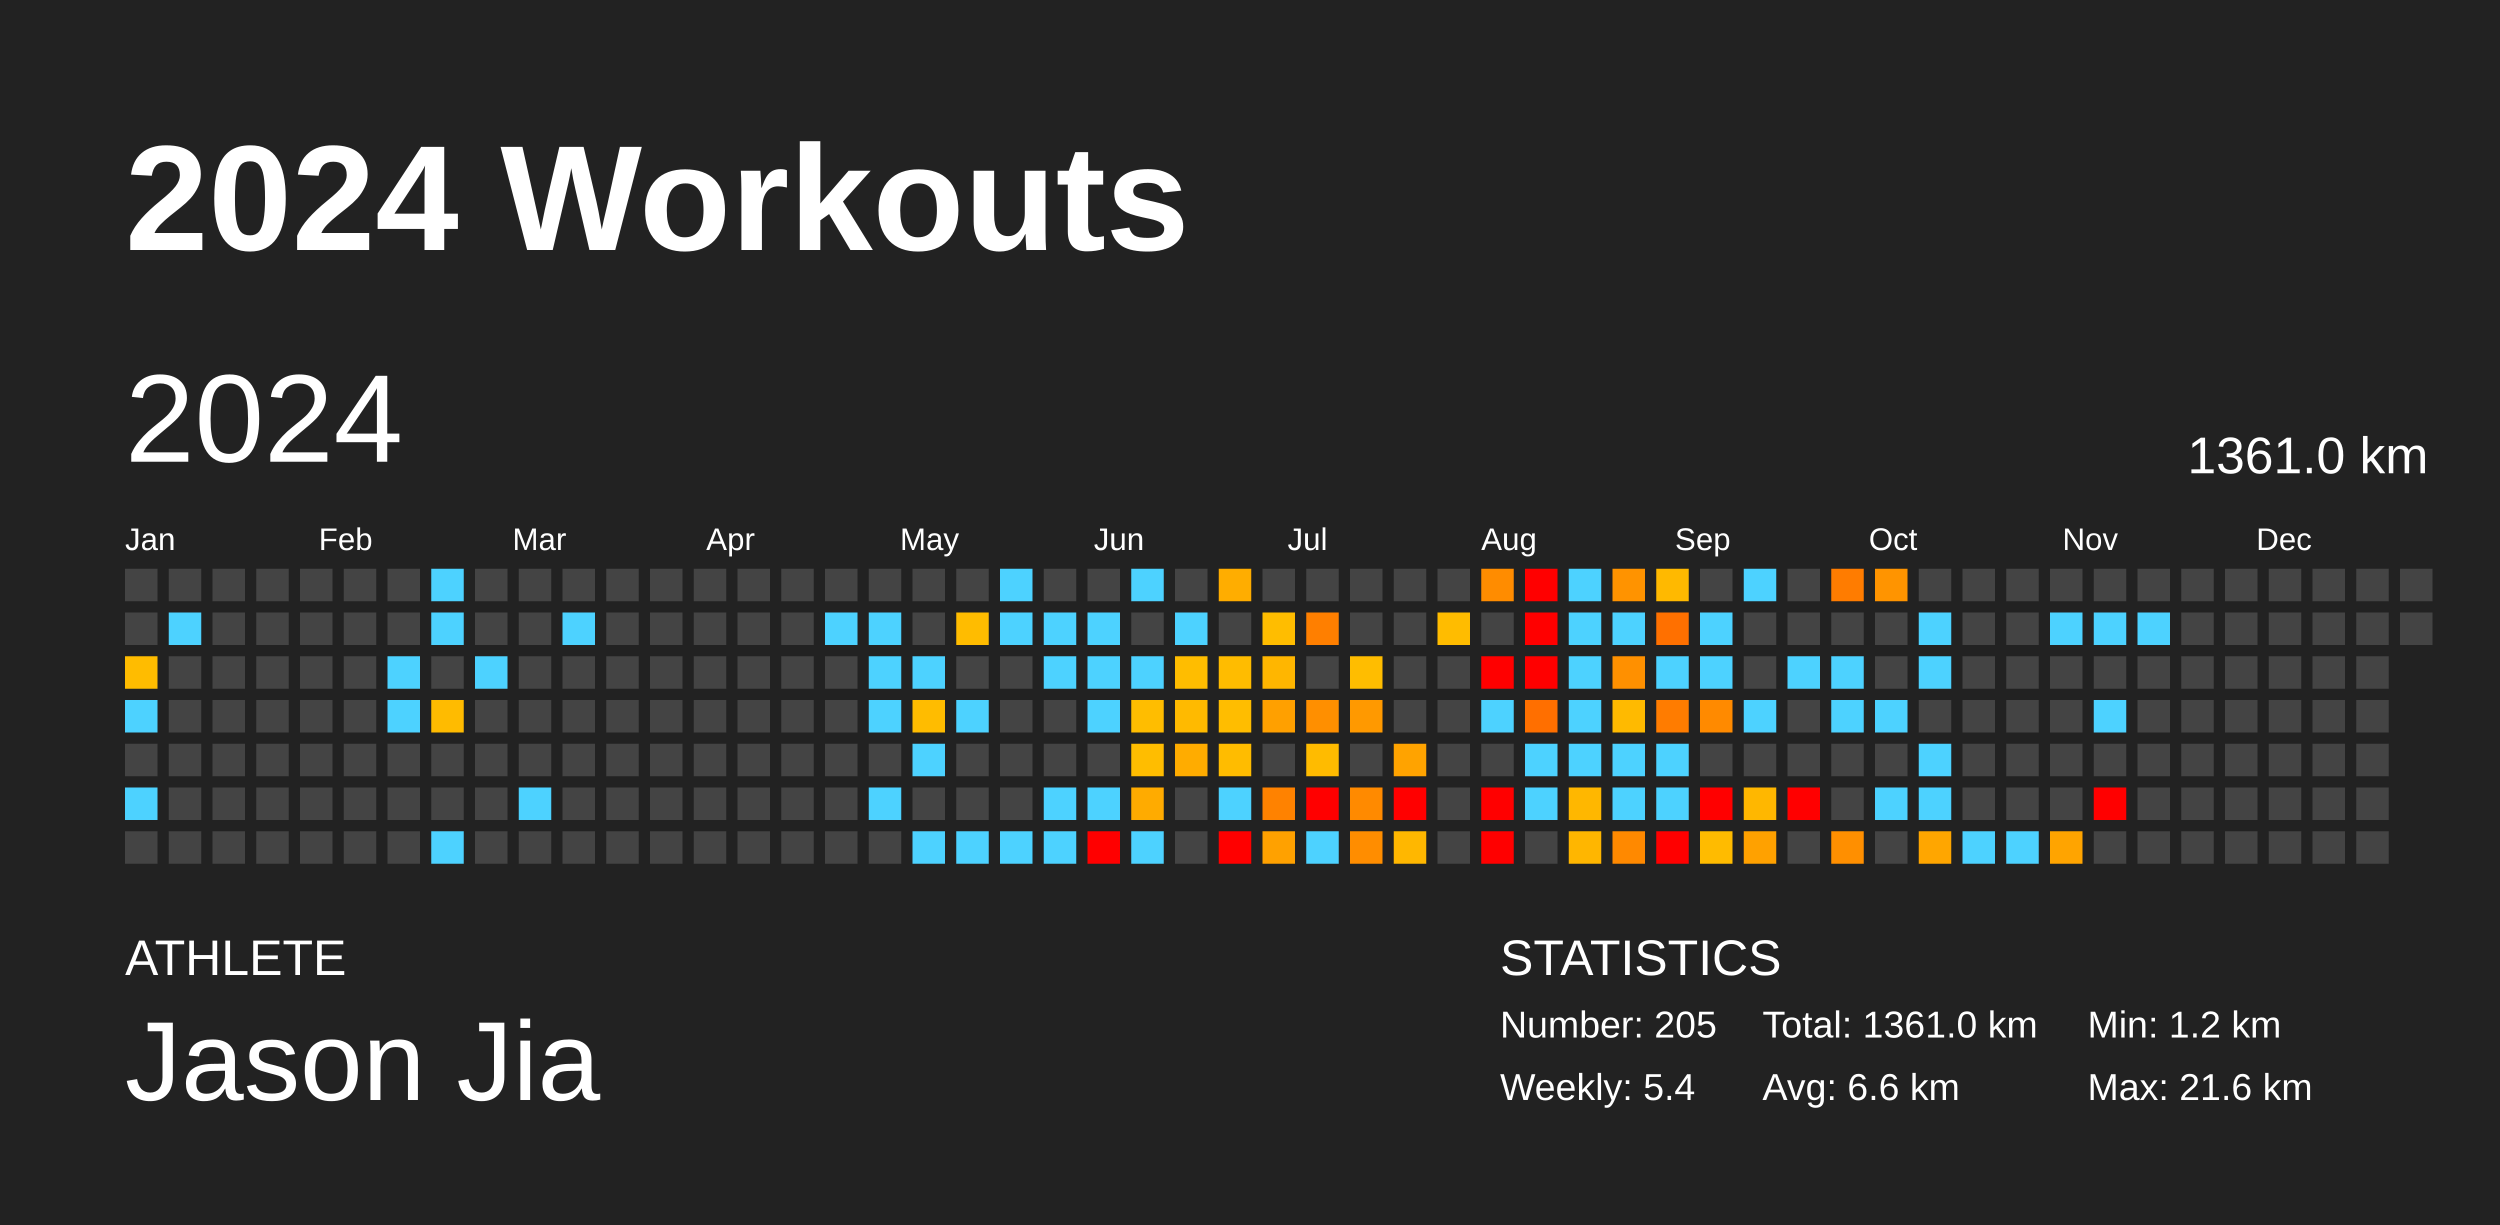
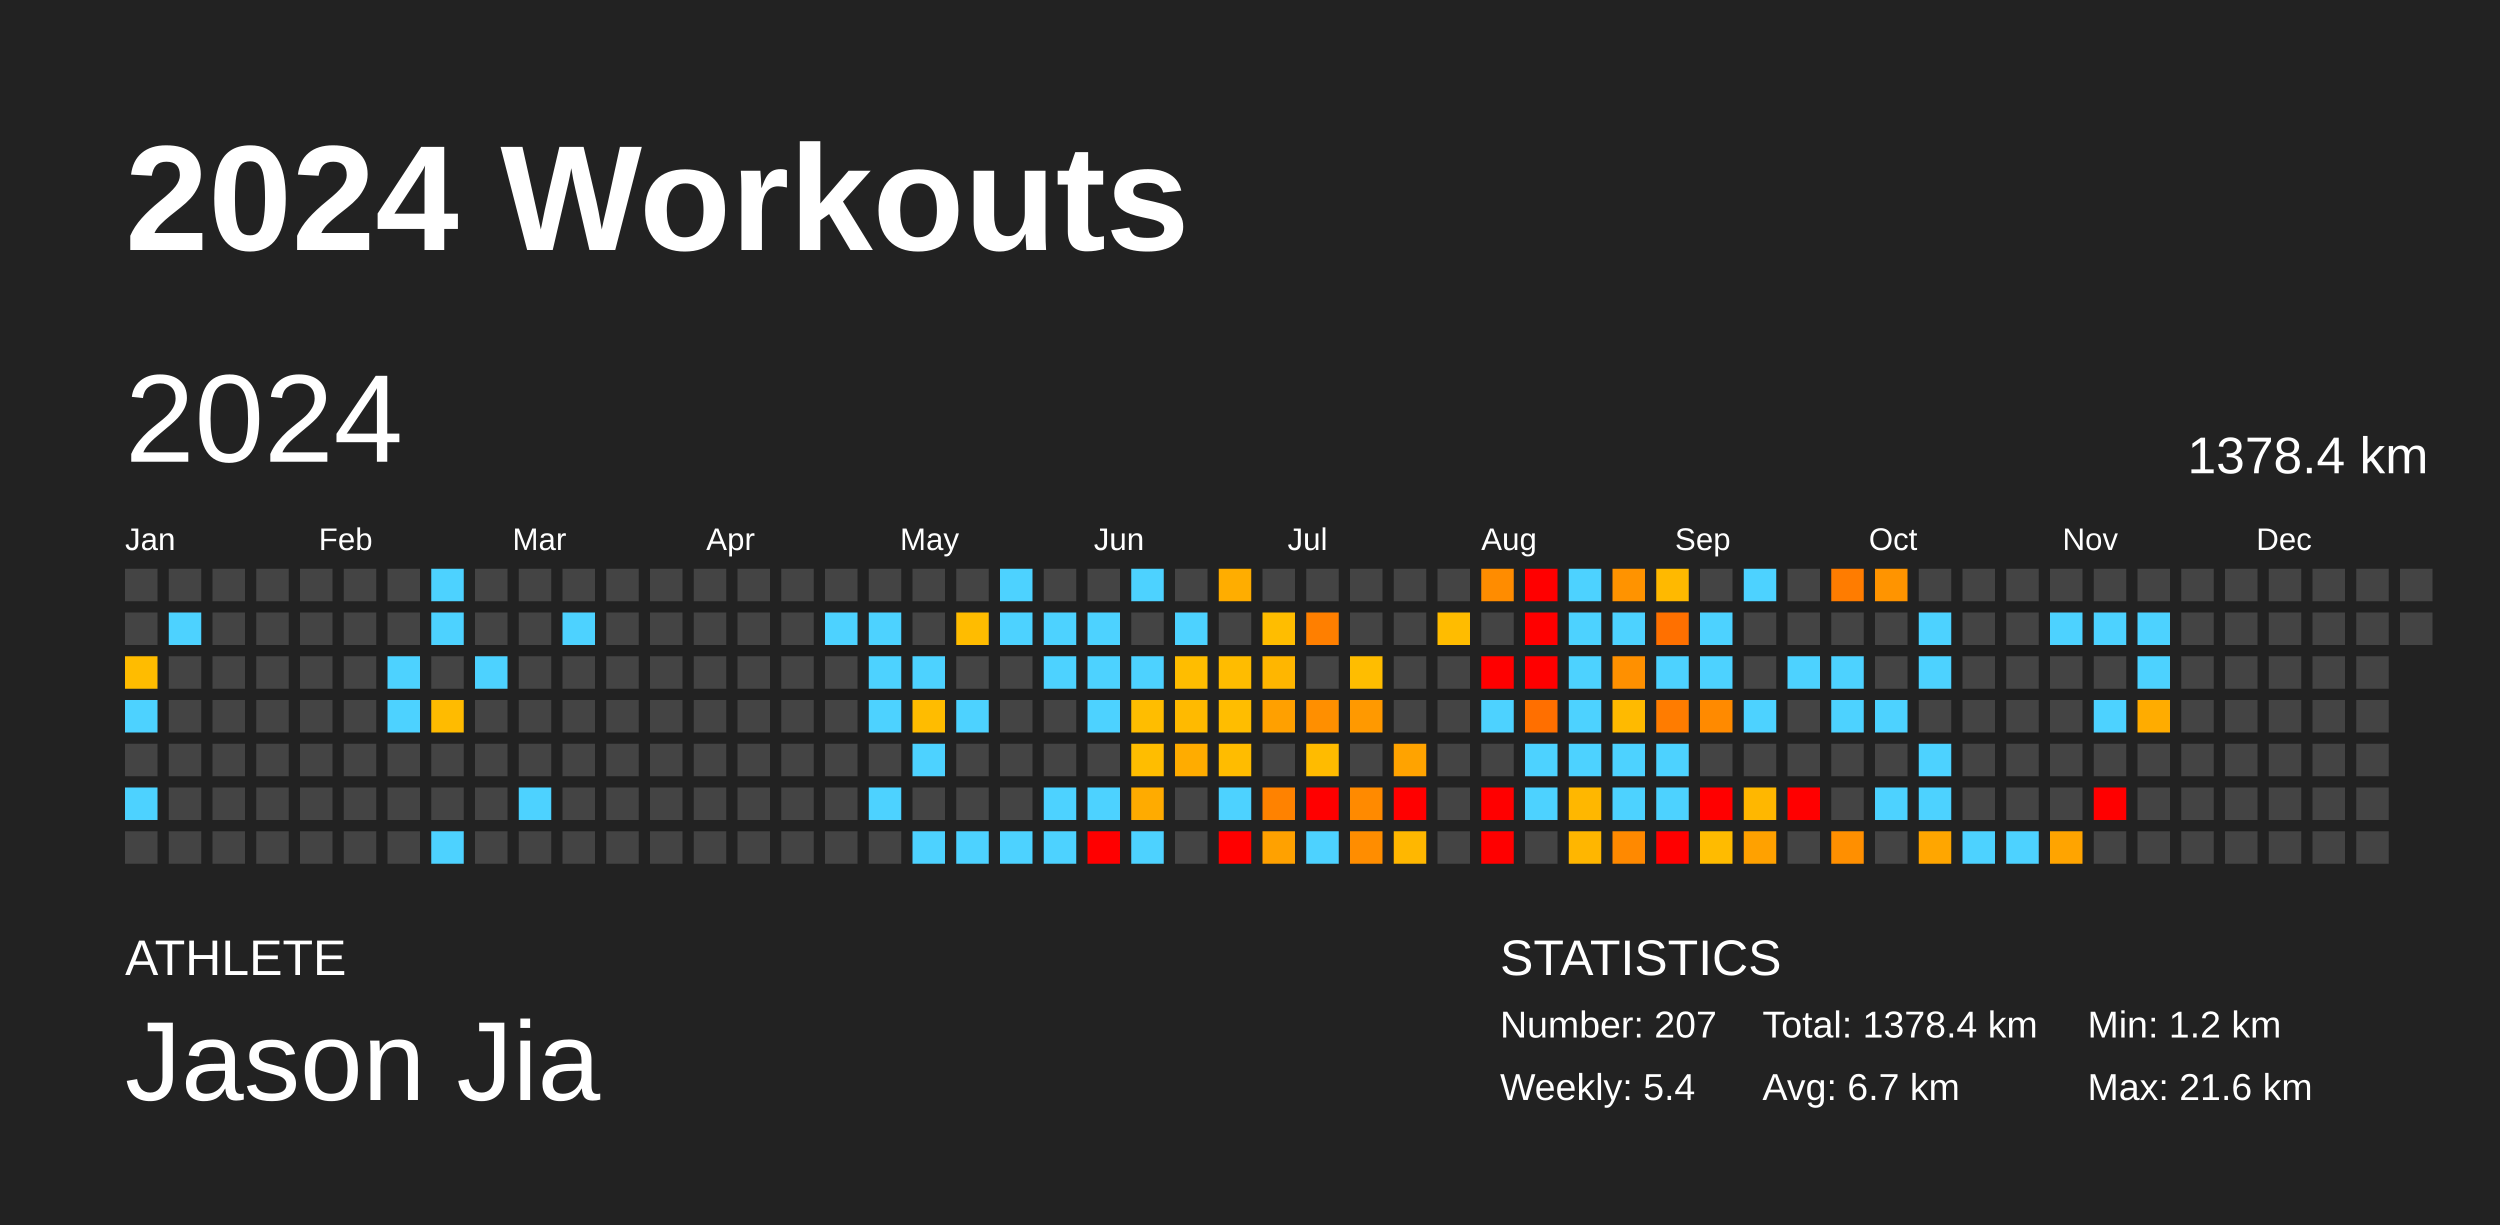
<svg xmlns="http://www.w3.org/2000/svg" baseProfile="full" height="98mm" version="1.1" viewBox="0,0,200,98" width="200mm">
  <defs />
  <rect fill="#222222" height="98" width="200" x="0" y="0" />
  <text fill="#FFFFFF" style="font-size:12px; font-family:Arial; font-weight:bold;" x="10" y="20">2024 Workouts</text>
  <text fill="#FFFFFF" style="font-size:4px; font-family:Arial" x="10" y="78">ATHLETE</text>
  <text fill="#FFFFFF" style="font-size:9px; font-family:Arial" x="10" y="88">Jason Jia</text>
  <text fill="#FFFFFF" style="font-size:4px; font-family:Arial" x="120" y="78">STATISTICS</text>
-   <text fill="#FFFFFF" style="font-size:3px; font-family:Arial" x="120" y="83">Number: 205</text>
+   <text fill="#FFFFFF" style="font-size:3px; font-family:Arial" x="120" y="83">Number: 207</text>
  <text fill="#FFFFFF" style="font-size:3px; font-family:Arial" x="120" y="88">Weekly: 5.4</text>
-   <text fill="#FFFFFF" style="font-size:3px; font-family:Arial" x="141" y="83">Total: 1361.0 km</text>
-   <text fill="#FFFFFF" style="font-size:3px; font-family:Arial" x="141" y="88">Avg: 6.6 km</text>
+   <text fill="#FFFFFF" style="font-size:3px; font-family:Arial" x="141" y="83">Total: 1378.4 km</text>
+   <text fill="#FFFFFF" style="font-size:3px; font-family:Arial" x="141" y="88">Avg: 6.7 km</text>
  <text fill="#FFFFFF" style="font-size:3px; font-family:Arial" x="167" y="83">Min: 1.2 km</text>
  <text fill="#FFFFFF" style="font-size:3px; font-family:Arial" x="167" y="88">Max: 21.6 km</text>
  <text dominant-baseline="hanging" fill="#FFFFFF" style="font-size:10.0px; font-family:Arial;" x="10" y="30">2024</text>
-   <text dominant-baseline="hanging" fill="#FFFFFF" style="font-size:4.125px; font-family:Arial;" x="175" y="35">1361.0 km</text>
+   <text dominant-baseline="hanging" fill="#FFFFFF" style="font-size:4.125px; font-family:Arial;" x="175" y="35">1378.4 km</text>
  <text fill="#FFFFFF" style="font-size:2.5px; font-family:Arial" x="10.0" y="44">Jan</text>
  <text fill="#FFFFFF" style="font-size:2.5px; font-family:Arial" x="25.5" y="44">Feb</text>
  <text fill="#FFFFFF" style="font-size:2.5px; font-family:Arial" x="41.0" y="44">Mar</text>
  <text fill="#FFFFFF" style="font-size:2.5px; font-family:Arial" x="56.5" y="44">Apr</text>
  <text fill="#FFFFFF" style="font-size:2.5px; font-family:Arial" x="72.0" y="44">May</text>
  <text fill="#FFFFFF" style="font-size:2.5px; font-family:Arial" x="87.5" y="44">Jun</text>
  <text fill="#FFFFFF" style="font-size:2.5px; font-family:Arial" x="103.0" y="44">Jul</text>
  <text fill="#FFFFFF" style="font-size:2.5px; font-family:Arial" x="118.5" y="44">Aug</text>
  <text fill="#FFFFFF" style="font-size:2.5px; font-family:Arial" x="134.0" y="44">Sep</text>
  <text fill="#FFFFFF" style="font-size:2.5px; font-family:Arial" x="149.5" y="44">Oct</text>
  <text fill="#FFFFFF" style="font-size:2.5px; font-family:Arial" x="165.0" y="44">Nov</text>
  <text fill="#FFFFFF" style="font-size:2.5px; font-family:Arial" x="180.5" y="44">Dec</text>
  <rect fill="#444444" height="2.6" width="2.6" x="10.0" y="45.5" />
  <rect fill="#444444" height="2.6" width="2.6" x="10.0" y="49.0" />
  <rect fill="#ffbc00" height="2.6" width="2.6" x="10.0" y="52.5" />
  <rect fill="#4dd2ff" height="2.6" width="2.6" x="10.0" y="56.0" />
  <rect fill="#444444" height="2.6" width="2.6" x="10.0" y="59.5" />
  <rect fill="#4dd2ff" height="2.6" width="2.6" x="10.0" y="63.0" />
  <rect fill="#444444" height="2.6" width="2.6" x="10.0" y="66.5" />
  <rect fill="#444444" height="2.6" width="2.6" x="13.5" y="45.5" />
  <rect fill="#4dd2ff" height="2.6" width="2.6" x="13.5" y="49.0" />
  <rect fill="#444444" height="2.6" width="2.6" x="13.5" y="52.5" />
  <rect fill="#444444" height="2.6" width="2.6" x="13.5" y="56.0" />
  <rect fill="#444444" height="2.6" width="2.6" x="13.5" y="59.5" />
  <rect fill="#444444" height="2.6" width="2.6" x="13.5" y="63.0" />
  <rect fill="#444444" height="2.6" width="2.6" x="13.5" y="66.5" />
  <rect fill="#444444" height="2.6" width="2.6" x="17.0" y="45.5" />
  <rect fill="#444444" height="2.6" width="2.6" x="17.0" y="49.0" />
  <rect fill="#444444" height="2.6" width="2.6" x="17.0" y="52.5" />
  <rect fill="#444444" height="2.6" width="2.6" x="17.0" y="56.0" />
  <rect fill="#444444" height="2.6" width="2.6" x="17.0" y="59.5" />
  <rect fill="#444444" height="2.6" width="2.6" x="17.0" y="63.0" />
  <rect fill="#444444" height="2.6" width="2.6" x="17.0" y="66.5" />
  <rect fill="#444444" height="2.6" width="2.6" x="20.5" y="45.5" />
  <rect fill="#444444" height="2.6" width="2.6" x="20.5" y="49.0" />
  <rect fill="#444444" height="2.6" width="2.6" x="20.5" y="52.5" />
  <rect fill="#444444" height="2.6" width="2.6" x="20.5" y="56.0" />
  <rect fill="#444444" height="2.6" width="2.6" x="20.5" y="59.5" />
  <rect fill="#444444" height="2.6" width="2.6" x="20.5" y="63.0" />
  <rect fill="#444444" height="2.6" width="2.6" x="20.5" y="66.5" />
  <rect fill="#444444" height="2.6" width="2.6" x="24.0" y="45.5" />
  <rect fill="#444444" height="2.6" width="2.6" x="24.0" y="49.0" />
  <rect fill="#444444" height="2.6" width="2.6" x="24.0" y="52.5" />
  <rect fill="#444444" height="2.6" width="2.6" x="24.0" y="56.0" />
  <rect fill="#444444" height="2.6" width="2.6" x="24.0" y="59.5" />
  <rect fill="#444444" height="2.6" width="2.6" x="24.0" y="63.0" />
  <rect fill="#444444" height="2.6" width="2.6" x="24.0" y="66.5" />
  <rect fill="#444444" height="2.6" width="2.6" x="27.5" y="45.5" />
  <rect fill="#444444" height="2.6" width="2.6" x="27.5" y="49.0" />
  <rect fill="#444444" height="2.6" width="2.6" x="27.5" y="52.5" />
  <rect fill="#444444" height="2.6" width="2.6" x="27.5" y="56.0" />
  <rect fill="#444444" height="2.6" width="2.6" x="27.5" y="59.5" />
  <rect fill="#444444" height="2.6" width="2.6" x="27.5" y="63.0" />
  <rect fill="#444444" height="2.6" width="2.6" x="27.5" y="66.5" />
  <rect fill="#444444" height="2.6" width="2.6" x="31.0" y="45.5" />
  <rect fill="#444444" height="2.6" width="2.6" x="31.0" y="49.0" />
  <rect fill="#4dd2ff" height="2.6" width="2.6" x="31.0" y="52.5" />
  <rect fill="#4dd2ff" height="2.6" width="2.6" x="31.0" y="56.0" />
  <rect fill="#444444" height="2.6" width="2.6" x="31.0" y="59.5" />
  <rect fill="#444444" height="2.6" width="2.6" x="31.0" y="63.0" />
  <rect fill="#444444" height="2.6" width="2.6" x="31.0" y="66.5" />
  <rect fill="#4dd2ff" height="2.6" width="2.6" x="34.5" y="45.5" />
  <rect fill="#4dd2ff" height="2.6" width="2.6" x="34.5" y="49.0" />
  <rect fill="#444444" height="2.6" width="2.6" x="34.5" y="52.5" />
  <rect fill="#ffbb00" height="2.6" width="2.6" x="34.5" y="56.0" />
  <rect fill="#444444" height="2.6" width="2.6" x="34.5" y="59.5" />
  <rect fill="#444444" height="2.6" width="2.6" x="34.5" y="63.0" />
  <rect fill="#4dd2ff" height="2.6" width="2.6" x="34.5" y="66.5" />
  <rect fill="#444444" height="2.6" width="2.6" x="38.0" y="45.5" />
  <rect fill="#444444" height="2.6" width="2.6" x="38.0" y="49.0" />
  <rect fill="#4dd2ff" height="2.6" width="2.6" x="38.0" y="52.5" />
  <rect fill="#444444" height="2.6" width="2.6" x="38.0" y="56.0" />
  <rect fill="#444444" height="2.6" width="2.6" x="38.0" y="59.5" />
  <rect fill="#444444" height="2.6" width="2.6" x="38.0" y="63.0" />
  <rect fill="#444444" height="2.6" width="2.6" x="38.0" y="66.5" />
  <rect fill="#444444" height="2.6" width="2.6" x="41.5" y="45.5" />
  <rect fill="#444444" height="2.6" width="2.6" x="41.5" y="49.0" />
  <rect fill="#444444" height="2.6" width="2.6" x="41.5" y="52.5" />
  <rect fill="#444444" height="2.6" width="2.6" x="41.5" y="56.0" />
  <rect fill="#444444" height="2.6" width="2.6" x="41.5" y="59.5" />
  <rect fill="#4dd2ff" height="2.6" width="2.6" x="41.5" y="63.0" />
  <rect fill="#444444" height="2.6" width="2.6" x="41.5" y="66.5" />
  <rect fill="#444444" height="2.6" width="2.6" x="45.0" y="45.5" />
  <rect fill="#4dd2ff" height="2.6" width="2.6" x="45.0" y="49.0" />
  <rect fill="#444444" height="2.6" width="2.6" x="45.0" y="52.5" />
  <rect fill="#444444" height="2.6" width="2.6" x="45.0" y="56.0" />
  <rect fill="#444444" height="2.6" width="2.6" x="45.0" y="59.5" />
  <rect fill="#444444" height="2.6" width="2.6" x="45.0" y="63.0" />
  <rect fill="#444444" height="2.6" width="2.6" x="45.0" y="66.5" />
  <rect fill="#444444" height="2.6" width="2.6" x="48.5" y="45.5" />
  <rect fill="#444444" height="2.6" width="2.6" x="48.5" y="49.0" />
  <rect fill="#444444" height="2.6" width="2.6" x="48.5" y="52.5" />
  <rect fill="#444444" height="2.6" width="2.6" x="48.5" y="56.0" />
  <rect fill="#444444" height="2.6" width="2.6" x="48.5" y="59.5" />
  <rect fill="#444444" height="2.6" width="2.6" x="48.5" y="63.0" />
  <rect fill="#444444" height="2.6" width="2.6" x="48.5" y="66.5" />
  <rect fill="#444444" height="2.6" width="2.6" x="52.0" y="45.5" />
  <rect fill="#444444" height="2.6" width="2.6" x="52.0" y="49.0" />
  <rect fill="#444444" height="2.6" width="2.6" x="52.0" y="52.5" />
  <rect fill="#444444" height="2.6" width="2.6" x="52.0" y="56.0" />
  <rect fill="#444444" height="2.6" width="2.6" x="52.0" y="59.5" />
  <rect fill="#444444" height="2.6" width="2.6" x="52.0" y="63.0" />
  <rect fill="#444444" height="2.6" width="2.6" x="52.0" y="66.5" />
  <rect fill="#444444" height="2.6" width="2.6" x="55.5" y="45.5" />
  <rect fill="#444444" height="2.6" width="2.6" x="55.5" y="49.0" />
  <rect fill="#444444" height="2.6" width="2.6" x="55.5" y="52.5" />
  <rect fill="#444444" height="2.6" width="2.6" x="55.5" y="56.0" />
  <rect fill="#444444" height="2.6" width="2.6" x="55.5" y="59.5" />
  <rect fill="#444444" height="2.6" width="2.6" x="55.5" y="63.0" />
  <rect fill="#444444" height="2.6" width="2.6" x="55.5" y="66.5" />
  <rect fill="#444444" height="2.6" width="2.6" x="59.0" y="45.5" />
  <rect fill="#444444" height="2.6" width="2.6" x="59.0" y="49.0" />
  <rect fill="#444444" height="2.6" width="2.6" x="59.0" y="52.5" />
  <rect fill="#444444" height="2.6" width="2.6" x="59.0" y="56.0" />
  <rect fill="#444444" height="2.6" width="2.6" x="59.0" y="59.5" />
  <rect fill="#444444" height="2.6" width="2.6" x="59.0" y="63.0" />
  <rect fill="#444444" height="2.6" width="2.6" x="59.0" y="66.5" />
  <rect fill="#444444" height="2.6" width="2.6" x="62.5" y="45.5" />
  <rect fill="#444444" height="2.6" width="2.6" x="62.5" y="49.0" />
  <rect fill="#444444" height="2.6" width="2.6" x="62.5" y="52.5" />
  <rect fill="#444444" height="2.6" width="2.6" x="62.5" y="56.0" />
  <rect fill="#444444" height="2.6" width="2.6" x="62.5" y="59.5" />
  <rect fill="#444444" height="2.6" width="2.6" x="62.5" y="63.0" />
  <rect fill="#444444" height="2.6" width="2.6" x="62.5" y="66.5" />
  <rect fill="#444444" height="2.6" width="2.6" x="66.0" y="45.5" />
  <rect fill="#4dd2ff" height="2.6" width="2.6" x="66.0" y="49.0" />
  <rect fill="#444444" height="2.6" width="2.6" x="66.0" y="52.5" />
  <rect fill="#444444" height="2.6" width="2.6" x="66.0" y="56.0" />
  <rect fill="#444444" height="2.6" width="2.6" x="66.0" y="59.5" />
  <rect fill="#444444" height="2.6" width="2.6" x="66.0" y="63.0" />
  <rect fill="#444444" height="2.6" width="2.6" x="66.0" y="66.5" />
  <rect fill="#444444" height="2.6" width="2.6" x="69.5" y="45.5" />
  <rect fill="#4dd2ff" height="2.6" width="2.6" x="69.5" y="49.0" />
  <rect fill="#4dd2ff" height="2.6" width="2.6" x="69.5" y="52.5" />
  <rect fill="#4dd2ff" height="2.6" width="2.6" x="69.5" y="56.0" />
  <rect fill="#444444" height="2.6" width="2.6" x="69.5" y="59.5" />
  <rect fill="#4dd2ff" height="2.6" width="2.6" x="69.5" y="63.0" />
  <rect fill="#444444" height="2.6" width="2.6" x="69.5" y="66.5" />
  <rect fill="#444444" height="2.6" width="2.6" x="73.0" y="45.5" />
  <rect fill="#444444" height="2.6" width="2.6" x="73.0" y="49.0" />
  <rect fill="#4dd2ff" height="2.6" width="2.6" x="73.0" y="52.5" />
  <rect fill="#ffbc00" height="2.6" width="2.6" x="73.0" y="56.0" />
  <rect fill="#4dd2ff" height="2.6" width="2.6" x="73.0" y="59.5" />
  <rect fill="#444444" height="2.6" width="2.6" x="73.0" y="63.0" />
  <rect fill="#4dd2ff" height="2.6" width="2.6" x="73.0" y="66.5" />
  <rect fill="#444444" height="2.6" width="2.6" x="76.5" y="45.5" />
  <rect fill="#ffbc00" height="2.6" width="2.6" x="76.5" y="49.0" />
  <rect fill="#444444" height="2.6" width="2.6" x="76.5" y="52.5" />
  <rect fill="#4dd2ff" height="2.6" width="2.6" x="76.5" y="56.0" />
  <rect fill="#444444" height="2.6" width="2.6" x="76.5" y="59.5" />
  <rect fill="#444444" height="2.6" width="2.6" x="76.5" y="63.0" />
  <rect fill="#4dd2ff" height="2.6" width="2.6" x="76.5" y="66.5" />
  <rect fill="#4dd2ff" height="2.6" width="2.6" x="80.0" y="45.5" />
  <rect fill="#4dd2ff" height="2.6" width="2.6" x="80.0" y="49.0" />
  <rect fill="#444444" height="2.6" width="2.6" x="80.0" y="52.5" />
  <rect fill="#444444" height="2.6" width="2.6" x="80.0" y="56.0" />
  <rect fill="#444444" height="2.6" width="2.6" x="80.0" y="59.5" />
  <rect fill="#444444" height="2.6" width="2.6" x="80.0" y="63.0" />
  <rect fill="#4dd2ff" height="2.6" width="2.6" x="80.0" y="66.5" />
  <rect fill="#444444" height="2.6" width="2.6" x="83.5" y="45.5" />
  <rect fill="#4dd2ff" height="2.6" width="2.6" x="83.5" y="49.0" />
  <rect fill="#4dd2ff" height="2.6" width="2.6" x="83.5" y="52.5" />
  <rect fill="#444444" height="2.6" width="2.6" x="83.5" y="56.0" />
  <rect fill="#444444" height="2.6" width="2.6" x="83.5" y="59.5" />
  <rect fill="#4dd2ff" height="2.6" width="2.6" x="83.5" y="63.0" />
  <rect fill="#4dd2ff" height="2.6" width="2.6" x="83.5" y="66.5" />
  <rect fill="#444444" height="2.6" width="2.6" x="87.0" y="45.5" />
  <rect fill="#4dd2ff" height="2.6" width="2.6" x="87.0" y="49.0" />
  <rect fill="#4dd2ff" height="2.6" width="2.6" x="87.0" y="52.5" />
  <rect fill="#4dd2ff" height="2.6" width="2.6" x="87.0" y="56.0" />
  <rect fill="#444444" height="2.6" width="2.6" x="87.0" y="59.5" />
  <rect fill="#4dd2ff" height="2.6" width="2.6" x="87.0" y="63.0" />
  <rect fill="red" height="2.6" width="2.6" x="87.0" y="66.5" />
  <rect fill="#4dd2ff" height="2.6" width="2.6" x="90.5" y="45.5" />
  <rect fill="#444444" height="2.6" width="2.6" x="90.5" y="49.0" />
  <rect fill="#4dd2ff" height="2.6" width="2.6" x="90.5" y="52.5" />
  <rect fill="#ffbd00" height="2.6" width="2.6" x="90.5" y="56.0" />
  <rect fill="#ffbd00" height="2.6" width="2.6" x="90.5" y="59.5" />
  <rect fill="#ffab00" height="2.6" width="2.6" x="90.5" y="63.0" />
  <rect fill="#4dd2ff" height="2.6" width="2.6" x="90.5" y="66.5" />
  <rect fill="#444444" height="2.6" width="2.6" x="94.0" y="45.5" />
  <rect fill="#4dd2ff" height="2.6" width="2.6" x="94.0" y="49.0" />
  <rect fill="#ffbd00" height="2.6" width="2.6" x="94.0" y="52.5" />
  <rect fill="#ffba00" height="2.6" width="2.6" x="94.0" y="56.0" />
  <rect fill="#ffac00" height="2.6" width="2.6" x="94.0" y="59.5" />
  <rect fill="#444444" height="2.6" width="2.6" x="94.0" y="63.0" />
  <rect fill="#444444" height="2.6" width="2.6" x="94.0" y="66.5" />
  <rect fill="#ffad00" height="2.6" width="2.6" x="97.5" y="45.5" />
  <rect fill="#444444" height="2.6" width="2.6" x="97.5" y="49.0" />
  <rect fill="#ffbc00" height="2.6" width="2.6" x="97.5" y="52.5" />
  <rect fill="#ffbd00" height="2.6" width="2.6" x="97.5" y="56.0" />
  <rect fill="#ffbc00" height="2.6" width="2.6" x="97.5" y="59.5" />
  <rect fill="#4dd2ff" height="2.6" width="2.6" x="97.5" y="63.0" />
  <rect fill="red" height="2.6" width="2.6" x="97.5" y="66.5" />
  <rect fill="#444444" height="2.6" width="2.6" x="101.0" y="45.5" />
  <rect fill="#ffbd00" height="2.6" width="2.6" x="101.0" y="49.0" />
  <rect fill="#ffb600" height="2.6" width="2.6" x="101.0" y="52.5" />
  <rect fill="#ffa000" height="2.6" width="2.6" x="101.0" y="56.0" />
  <rect fill="#444444" height="2.6" width="2.6" x="101.0" y="59.5" />
  <rect fill="#ff8200" height="2.6" width="2.6" x="101.0" y="63.0" />
  <rect fill="#ffa100" height="2.6" width="2.6" x="101.0" y="66.5" />
  <rect fill="#444444" height="2.6" width="2.6" x="104.5" y="45.5" />
  <rect fill="#ff7f00" height="2.6" width="2.6" x="104.5" y="49.0" />
  <rect fill="#444444" height="2.6" width="2.6" x="104.5" y="52.5" />
  <rect fill="#ff8f00" height="2.6" width="2.6" x="104.5" y="56.0" />
  <rect fill="#ffbb00" height="2.6" width="2.6" x="104.5" y="59.5" />
  <rect fill="red" height="2.6" width="2.6" x="104.5" y="63.0" />
  <rect fill="#4dd2ff" height="2.6" width="2.6" x="104.5" y="66.5" />
  <rect fill="#444444" height="2.6" width="2.6" x="108.0" y="45.5" />
  <rect fill="#444444" height="2.6" width="2.6" x="108.0" y="49.0" />
  <rect fill="#ffbd00" height="2.6" width="2.6" x="108.0" y="52.5" />
  <rect fill="#ff9900" height="2.6" width="2.6" x="108.0" y="56.0" />
  <rect fill="#444444" height="2.6" width="2.6" x="108.0" y="59.5" />
  <rect fill="#ff8a00" height="2.6" width="2.6" x="108.0" y="63.0" />
  <rect fill="#ff8d00" height="2.6" width="2.6" x="108.0" y="66.5" />
  <rect fill="#444444" height="2.6" width="2.6" x="111.5" y="45.5" />
  <rect fill="#444444" height="2.6" width="2.6" x="111.5" y="49.0" />
  <rect fill="#444444" height="2.6" width="2.6" x="111.5" y="52.5" />
  <rect fill="#444444" height="2.6" width="2.6" x="111.5" y="56.0" />
  <rect fill="#ffa300" height="2.6" width="2.6" x="111.5" y="59.5" />
  <rect fill="red" height="2.6" width="2.6" x="111.5" y="63.0" />
  <rect fill="#ffb700" height="2.6" width="2.6" x="111.5" y="66.5" />
  <rect fill="#444444" height="2.6" width="2.6" x="115.0" y="45.5" />
  <rect fill="#ffbc00" height="2.6" width="2.6" x="115.0" y="49.0" />
  <rect fill="#444444" height="2.6" width="2.6" x="115.0" y="52.5" />
  <rect fill="#444444" height="2.6" width="2.6" x="115.0" y="56.0" />
  <rect fill="#444444" height="2.6" width="2.6" x="115.0" y="59.5" />
  <rect fill="#444444" height="2.6" width="2.6" x="115.0" y="63.0" />
  <rect fill="#444444" height="2.6" width="2.6" x="115.0" y="66.5" />
  <rect fill="#ff8c00" height="2.6" width="2.6" x="118.5" y="45.5" />
  <rect fill="#444444" height="2.6" width="2.6" x="118.5" y="49.0" />
  <rect fill="red" height="2.6" width="2.6" x="118.5" y="52.5" />
  <rect fill="#4dd2ff" height="2.6" width="2.6" x="118.5" y="56.0" />
  <rect fill="#444444" height="2.6" width="2.6" x="118.5" y="59.5" />
  <rect fill="red" height="2.6" width="2.6" x="118.5" y="63.0" />
  <rect fill="red" height="2.6" width="2.6" x="118.5" y="66.5" />
  <rect fill="red" height="2.6" width="2.6" x="122.0" y="45.5" />
  <rect fill="red" height="2.6" width="2.6" x="122.0" y="49.0" />
  <rect fill="red" height="2.6" width="2.6" x="122.0" y="52.5" />
  <rect fill="#ff6f00" height="2.6" width="2.6" x="122.0" y="56.0" />
  <rect fill="#4dd2ff" height="2.6" width="2.6" x="122.0" y="59.5" />
  <rect fill="#4dd2ff" height="2.6" width="2.6" x="122.0" y="63.0" />
  <rect fill="#444444" height="2.6" width="2.6" x="122.0" y="66.5" />
  <rect fill="#4dd2ff" height="2.6" width="2.6" x="125.5" y="45.5" />
  <rect fill="#4dd2ff" height="2.6" width="2.6" x="125.5" y="49.0" />
  <rect fill="#4dd2ff" height="2.6" width="2.6" x="125.5" y="52.5" />
  <rect fill="#4dd2ff" height="2.6" width="2.6" x="125.5" y="56.0" />
  <rect fill="#4dd2ff" height="2.6" width="2.6" x="125.5" y="59.5" />
  <rect fill="#ffb700" height="2.6" width="2.6" x="125.5" y="63.0" />
  <rect fill="#ffb600" height="2.6" width="2.6" x="125.5" y="66.5" />
  <rect fill="#ff9300" height="2.6" width="2.6" x="129.0" y="45.5" />
  <rect fill="#4dd2ff" height="2.6" width="2.6" x="129.0" y="49.0" />
  <rect fill="#ff9000" height="2.6" width="2.6" x="129.0" y="52.5" />
  <rect fill="#ffba00" height="2.6" width="2.6" x="129.0" y="56.0" />
  <rect fill="#4dd2ff" height="2.6" width="2.6" x="129.0" y="59.5" />
  <rect fill="#4dd2ff" height="2.6" width="2.6" x="129.0" y="63.0" />
  <rect fill="#ff8900" height="2.6" width="2.6" x="129.0" y="66.5" />
  <rect fill="#ffb900" height="2.6" width="2.6" x="132.5" y="45.5" />
  <rect fill="#ff7000" height="2.6" width="2.6" x="132.5" y="49.0" />
  <rect fill="#4dd2ff" height="2.6" width="2.6" x="132.5" y="52.5" />
  <rect fill="#ff7c00" height="2.6" width="2.6" x="132.5" y="56.0" />
  <rect fill="#4dd2ff" height="2.6" width="2.6" x="132.5" y="59.5" />
  <rect fill="#4dd2ff" height="2.6" width="2.6" x="132.5" y="63.0" />
  <rect fill="red" height="2.6" width="2.6" x="132.5" y="66.5" />
  <rect fill="#444444" height="2.6" width="2.6" x="136.0" y="45.5" />
  <rect fill="#4dd2ff" height="2.6" width="2.6" x="136.0" y="49.0" />
  <rect fill="#4dd2ff" height="2.6" width="2.6" x="136.0" y="52.5" />
  <rect fill="#ff8a00" height="2.6" width="2.6" x="136.0" y="56.0" />
  <rect fill="#444444" height="2.6" width="2.6" x="136.0" y="59.5" />
  <rect fill="red" height="2.6" width="2.6" x="136.0" y="63.0" />
  <rect fill="#ffbb00" height="2.6" width="2.6" x="136.0" y="66.5" />
  <rect fill="#4dd2ff" height="2.6" width="2.6" x="139.5" y="45.5" />
  <rect fill="#444444" height="2.6" width="2.6" x="139.5" y="49.0" />
  <rect fill="#444444" height="2.6" width="2.6" x="139.5" y="52.5" />
  <rect fill="#4dd2ff" height="2.6" width="2.6" x="139.5" y="56.0" />
  <rect fill="#444444" height="2.6" width="2.6" x="139.5" y="59.5" />
  <rect fill="#ffb700" height="2.6" width="2.6" x="139.5" y="63.0" />
  <rect fill="#ffa100" height="2.6" width="2.6" x="139.5" y="66.5" />
  <rect fill="#444444" height="2.6" width="2.6" x="143.0" y="45.5" />
  <rect fill="#444444" height="2.6" width="2.6" x="143.0" y="49.0" />
  <rect fill="#4dd2ff" height="2.6" width="2.6" x="143.0" y="52.5" />
  <rect fill="#444444" height="2.6" width="2.6" x="143.0" y="56.0" />
  <rect fill="#444444" height="2.6" width="2.6" x="143.0" y="59.5" />
  <rect fill="red" height="2.6" width="2.6" x="143.0" y="63.0" />
  <rect fill="#444444" height="2.6" width="2.6" x="143.0" y="66.5" />
  <rect fill="#ff7c00" height="2.6" width="2.6" x="146.5" y="45.5" />
  <rect fill="#444444" height="2.6" width="2.6" x="146.5" y="49.0" />
  <rect fill="#4dd2ff" height="2.6" width="2.6" x="146.5" y="52.5" />
  <rect fill="#4dd2ff" height="2.6" width="2.6" x="146.5" y="56.0" />
  <rect fill="#444444" height="2.6" width="2.6" x="146.5" y="59.5" />
  <rect fill="#444444" height="2.6" width="2.6" x="146.5" y="63.0" />
  <rect fill="#ff8f00" height="2.6" width="2.6" x="146.5" y="66.5" />
  <rect fill="#ff9400" height="2.6" width="2.6" x="150.0" y="45.5" />
  <rect fill="#444444" height="2.6" width="2.6" x="150.0" y="49.0" />
  <rect fill="#444444" height="2.6" width="2.6" x="150.0" y="52.5" />
  <rect fill="#4dd2ff" height="2.6" width="2.6" x="150.0" y="56.0" />
  <rect fill="#444444" height="2.6" width="2.6" x="150.0" y="59.5" />
  <rect fill="#4dd2ff" height="2.6" width="2.6" x="150.0" y="63.0" />
  <rect fill="#444444" height="2.6" width="2.6" x="150.0" y="66.5" />
  <rect fill="#444444" height="2.6" width="2.6" x="153.5" y="45.5" />
  <rect fill="#4dd2ff" height="2.6" width="2.6" x="153.5" y="49.0" />
  <rect fill="#4dd2ff" height="2.6" width="2.6" x="153.5" y="52.5" />
  <rect fill="#444444" height="2.6" width="2.6" x="153.5" y="56.0" />
  <rect fill="#4dd2ff" height="2.6" width="2.6" x="153.5" y="59.5" />
  <rect fill="#4dd2ff" height="2.6" width="2.6" x="153.5" y="63.0" />
  <rect fill="#ffa600" height="2.6" width="2.6" x="153.5" y="66.5" />
  <rect fill="#444444" height="2.6" width="2.6" x="157.0" y="45.5" />
  <rect fill="#444444" height="2.6" width="2.6" x="157.0" y="49.0" />
  <rect fill="#444444" height="2.6" width="2.6" x="157.0" y="52.5" />
  <rect fill="#444444" height="2.6" width="2.6" x="157.0" y="56.0" />
  <rect fill="#444444" height="2.6" width="2.6" x="157.0" y="59.5" />
  <rect fill="#444444" height="2.6" width="2.6" x="157.0" y="63.0" />
  <rect fill="#4dd2ff" height="2.6" width="2.6" x="157.0" y="66.5" />
  <rect fill="#444444" height="2.6" width="2.6" x="160.5" y="45.5" />
  <rect fill="#444444" height="2.6" width="2.6" x="160.5" y="49.0" />
  <rect fill="#444444" height="2.6" width="2.6" x="160.5" y="52.5" />
  <rect fill="#444444" height="2.6" width="2.6" x="160.5" y="56.0" />
  <rect fill="#444444" height="2.6" width="2.6" x="160.5" y="59.5" />
  <rect fill="#444444" height="2.6" width="2.6" x="160.5" y="63.0" />
  <rect fill="#4dd2ff" height="2.6" width="2.6" x="160.5" y="66.5" />
  <rect fill="#444444" height="2.6" width="2.6" x="164.0" y="45.5" />
  <rect fill="#4dd2ff" height="2.6" width="2.6" x="164.0" y="49.0" />
  <rect fill="#444444" height="2.6" width="2.6" x="164.0" y="52.5" />
  <rect fill="#444444" height="2.6" width="2.6" x="164.0" y="56.0" />
  <rect fill="#444444" height="2.6" width="2.6" x="164.0" y="59.5" />
  <rect fill="#444444" height="2.6" width="2.6" x="164.0" y="63.0" />
  <rect fill="#ffa400" height="2.6" width="2.6" x="164.0" y="66.5" />
  <rect fill="#444444" height="2.6" width="2.6" x="167.5" y="45.5" />
  <rect fill="#4dd2ff" height="2.6" width="2.6" x="167.5" y="49.0" />
  <rect fill="#444444" height="2.6" width="2.6" x="167.5" y="52.5" />
  <rect fill="#4dd2ff" height="2.6" width="2.6" x="167.5" y="56.0" />
  <rect fill="#444444" height="2.6" width="2.6" x="167.5" y="59.5" />
  <rect fill="red" height="2.6" width="2.6" x="167.5" y="63.0" />
  <rect fill="#444444" height="2.6" width="2.6" x="167.5" y="66.5" />
  <rect fill="#444444" height="2.6" width="2.6" x="171.0" y="45.5" />
  <rect fill="#4dd2ff" height="2.6" width="2.6" x="171.0" y="49.0" />
-   <rect fill="#444444" height="2.6" width="2.6" x="171.0" y="52.5" />
-   <rect fill="#444444" height="2.6" width="2.6" x="171.0" y="56.0" />
+   <rect fill="#4dd2ff" height="2.6" width="2.6" x="171.0" y="52.5" />
+   <rect fill="#ffac00" height="2.6" width="2.6" x="171.0" y="56.0" />
  <rect fill="#444444" height="2.6" width="2.6" x="171.0" y="59.5" />
  <rect fill="#444444" height="2.6" width="2.6" x="171.0" y="63.0" />
  <rect fill="#444444" height="2.6" width="2.6" x="171.0" y="66.5" />
  <rect fill="#444444" height="2.6" width="2.6" x="174.5" y="45.5" />
  <rect fill="#444444" height="2.6" width="2.6" x="174.5" y="49.0" />
  <rect fill="#444444" height="2.6" width="2.6" x="174.5" y="52.5" />
  <rect fill="#444444" height="2.6" width="2.6" x="174.5" y="56.0" />
  <rect fill="#444444" height="2.6" width="2.6" x="174.5" y="59.5" />
  <rect fill="#444444" height="2.6" width="2.6" x="174.5" y="63.0" />
  <rect fill="#444444" height="2.6" width="2.6" x="174.5" y="66.5" />
  <rect fill="#444444" height="2.6" width="2.6" x="178.0" y="45.5" />
  <rect fill="#444444" height="2.6" width="2.6" x="178.0" y="49.0" />
  <rect fill="#444444" height="2.6" width="2.6" x="178.0" y="52.5" />
  <rect fill="#444444" height="2.6" width="2.6" x="178.0" y="56.0" />
  <rect fill="#444444" height="2.6" width="2.6" x="178.0" y="59.5" />
  <rect fill="#444444" height="2.6" width="2.6" x="178.0" y="63.0" />
  <rect fill="#444444" height="2.6" width="2.6" x="178.0" y="66.5" />
  <rect fill="#444444" height="2.6" width="2.6" x="181.5" y="45.5" />
  <rect fill="#444444" height="2.6" width="2.6" x="181.5" y="49.0" />
  <rect fill="#444444" height="2.6" width="2.6" x="181.5" y="52.5" />
  <rect fill="#444444" height="2.6" width="2.6" x="181.5" y="56.0" />
  <rect fill="#444444" height="2.6" width="2.6" x="181.5" y="59.5" />
  <rect fill="#444444" height="2.6" width="2.6" x="181.5" y="63.0" />
  <rect fill="#444444" height="2.6" width="2.6" x="181.5" y="66.5" />
  <rect fill="#444444" height="2.6" width="2.6" x="185.0" y="45.5" />
  <rect fill="#444444" height="2.6" width="2.6" x="185.0" y="49.0" />
  <rect fill="#444444" height="2.6" width="2.6" x="185.0" y="52.5" />
  <rect fill="#444444" height="2.6" width="2.6" x="185.0" y="56.0" />
  <rect fill="#444444" height="2.6" width="2.6" x="185.0" y="59.5" />
  <rect fill="#444444" height="2.6" width="2.6" x="185.0" y="63.0" />
  <rect fill="#444444" height="2.6" width="2.6" x="185.0" y="66.5" />
  <rect fill="#444444" height="2.6" width="2.6" x="188.5" y="45.5" />
  <rect fill="#444444" height="2.6" width="2.6" x="188.5" y="49.0" />
  <rect fill="#444444" height="2.6" width="2.6" x="188.5" y="52.5" />
  <rect fill="#444444" height="2.6" width="2.6" x="188.5" y="56.0" />
  <rect fill="#444444" height="2.6" width="2.6" x="188.5" y="59.5" />
  <rect fill="#444444" height="2.6" width="2.6" x="188.5" y="63.0" />
  <rect fill="#444444" height="2.6" width="2.6" x="188.5" y="66.5" />
  <rect fill="#444444" height="2.6" width="2.6" x="192.0" y="45.5" />
  <rect fill="#444444" height="2.6" width="2.6" x="192.0" y="49.0" />
</svg>
